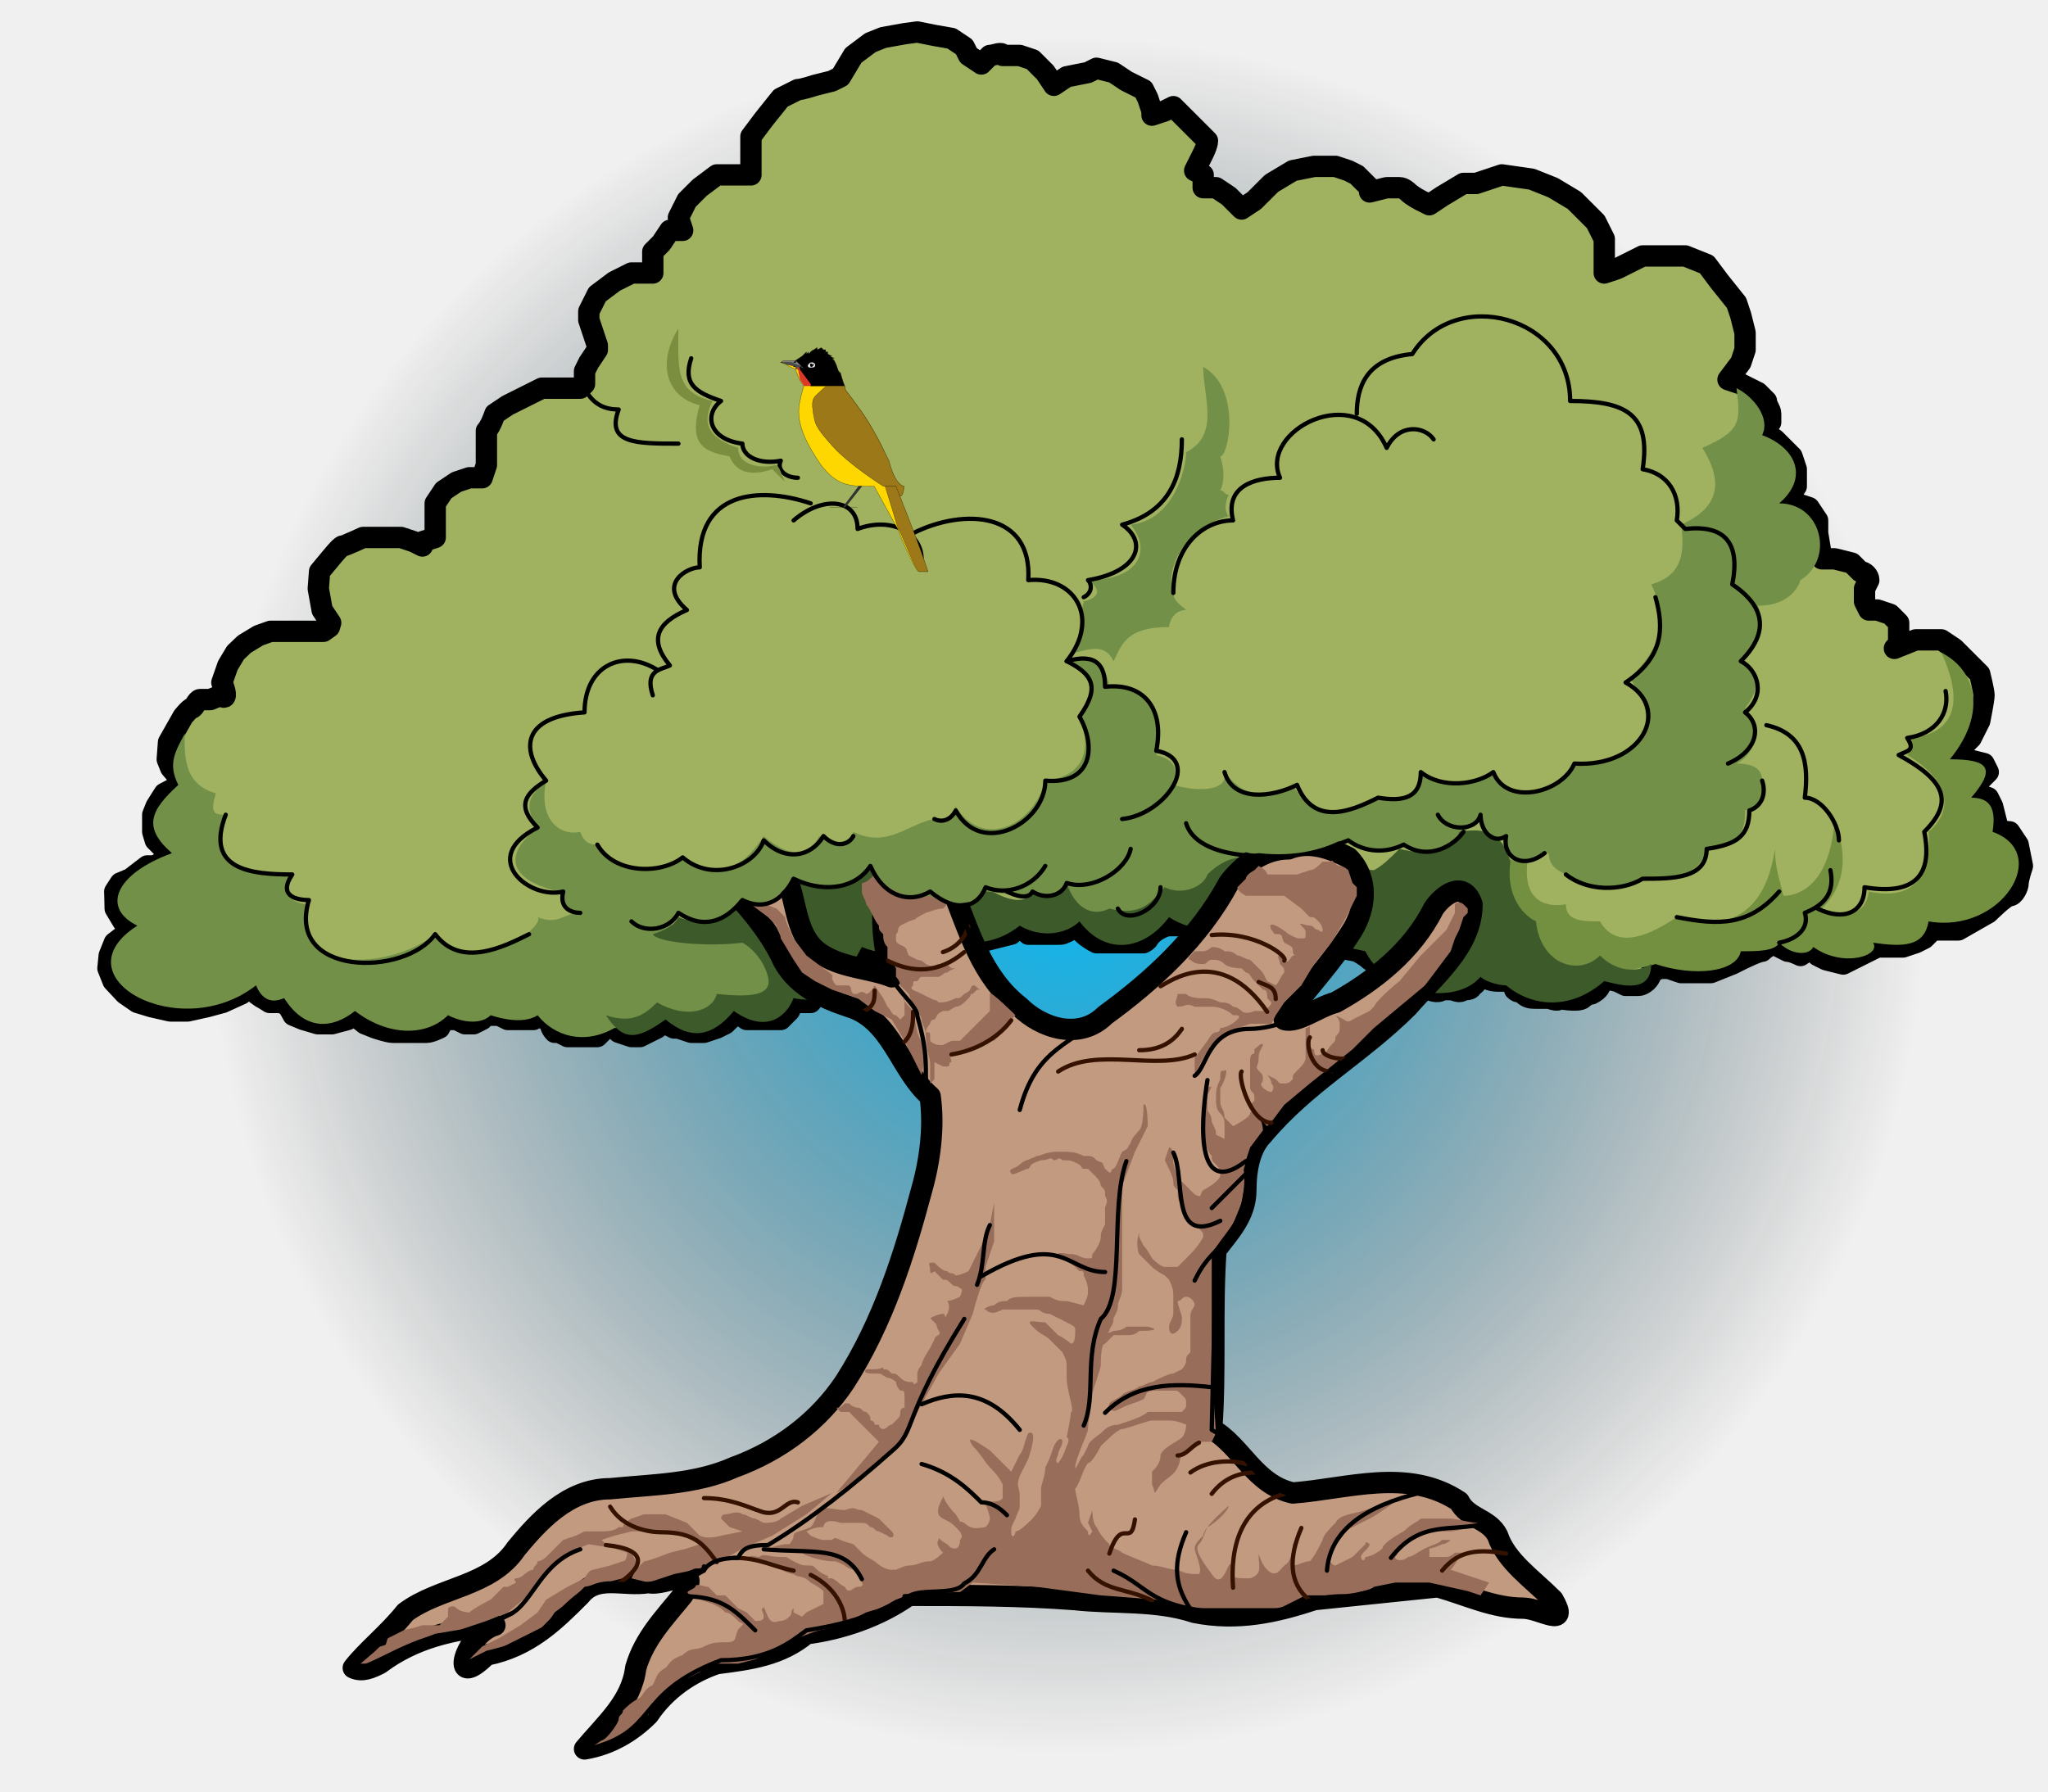
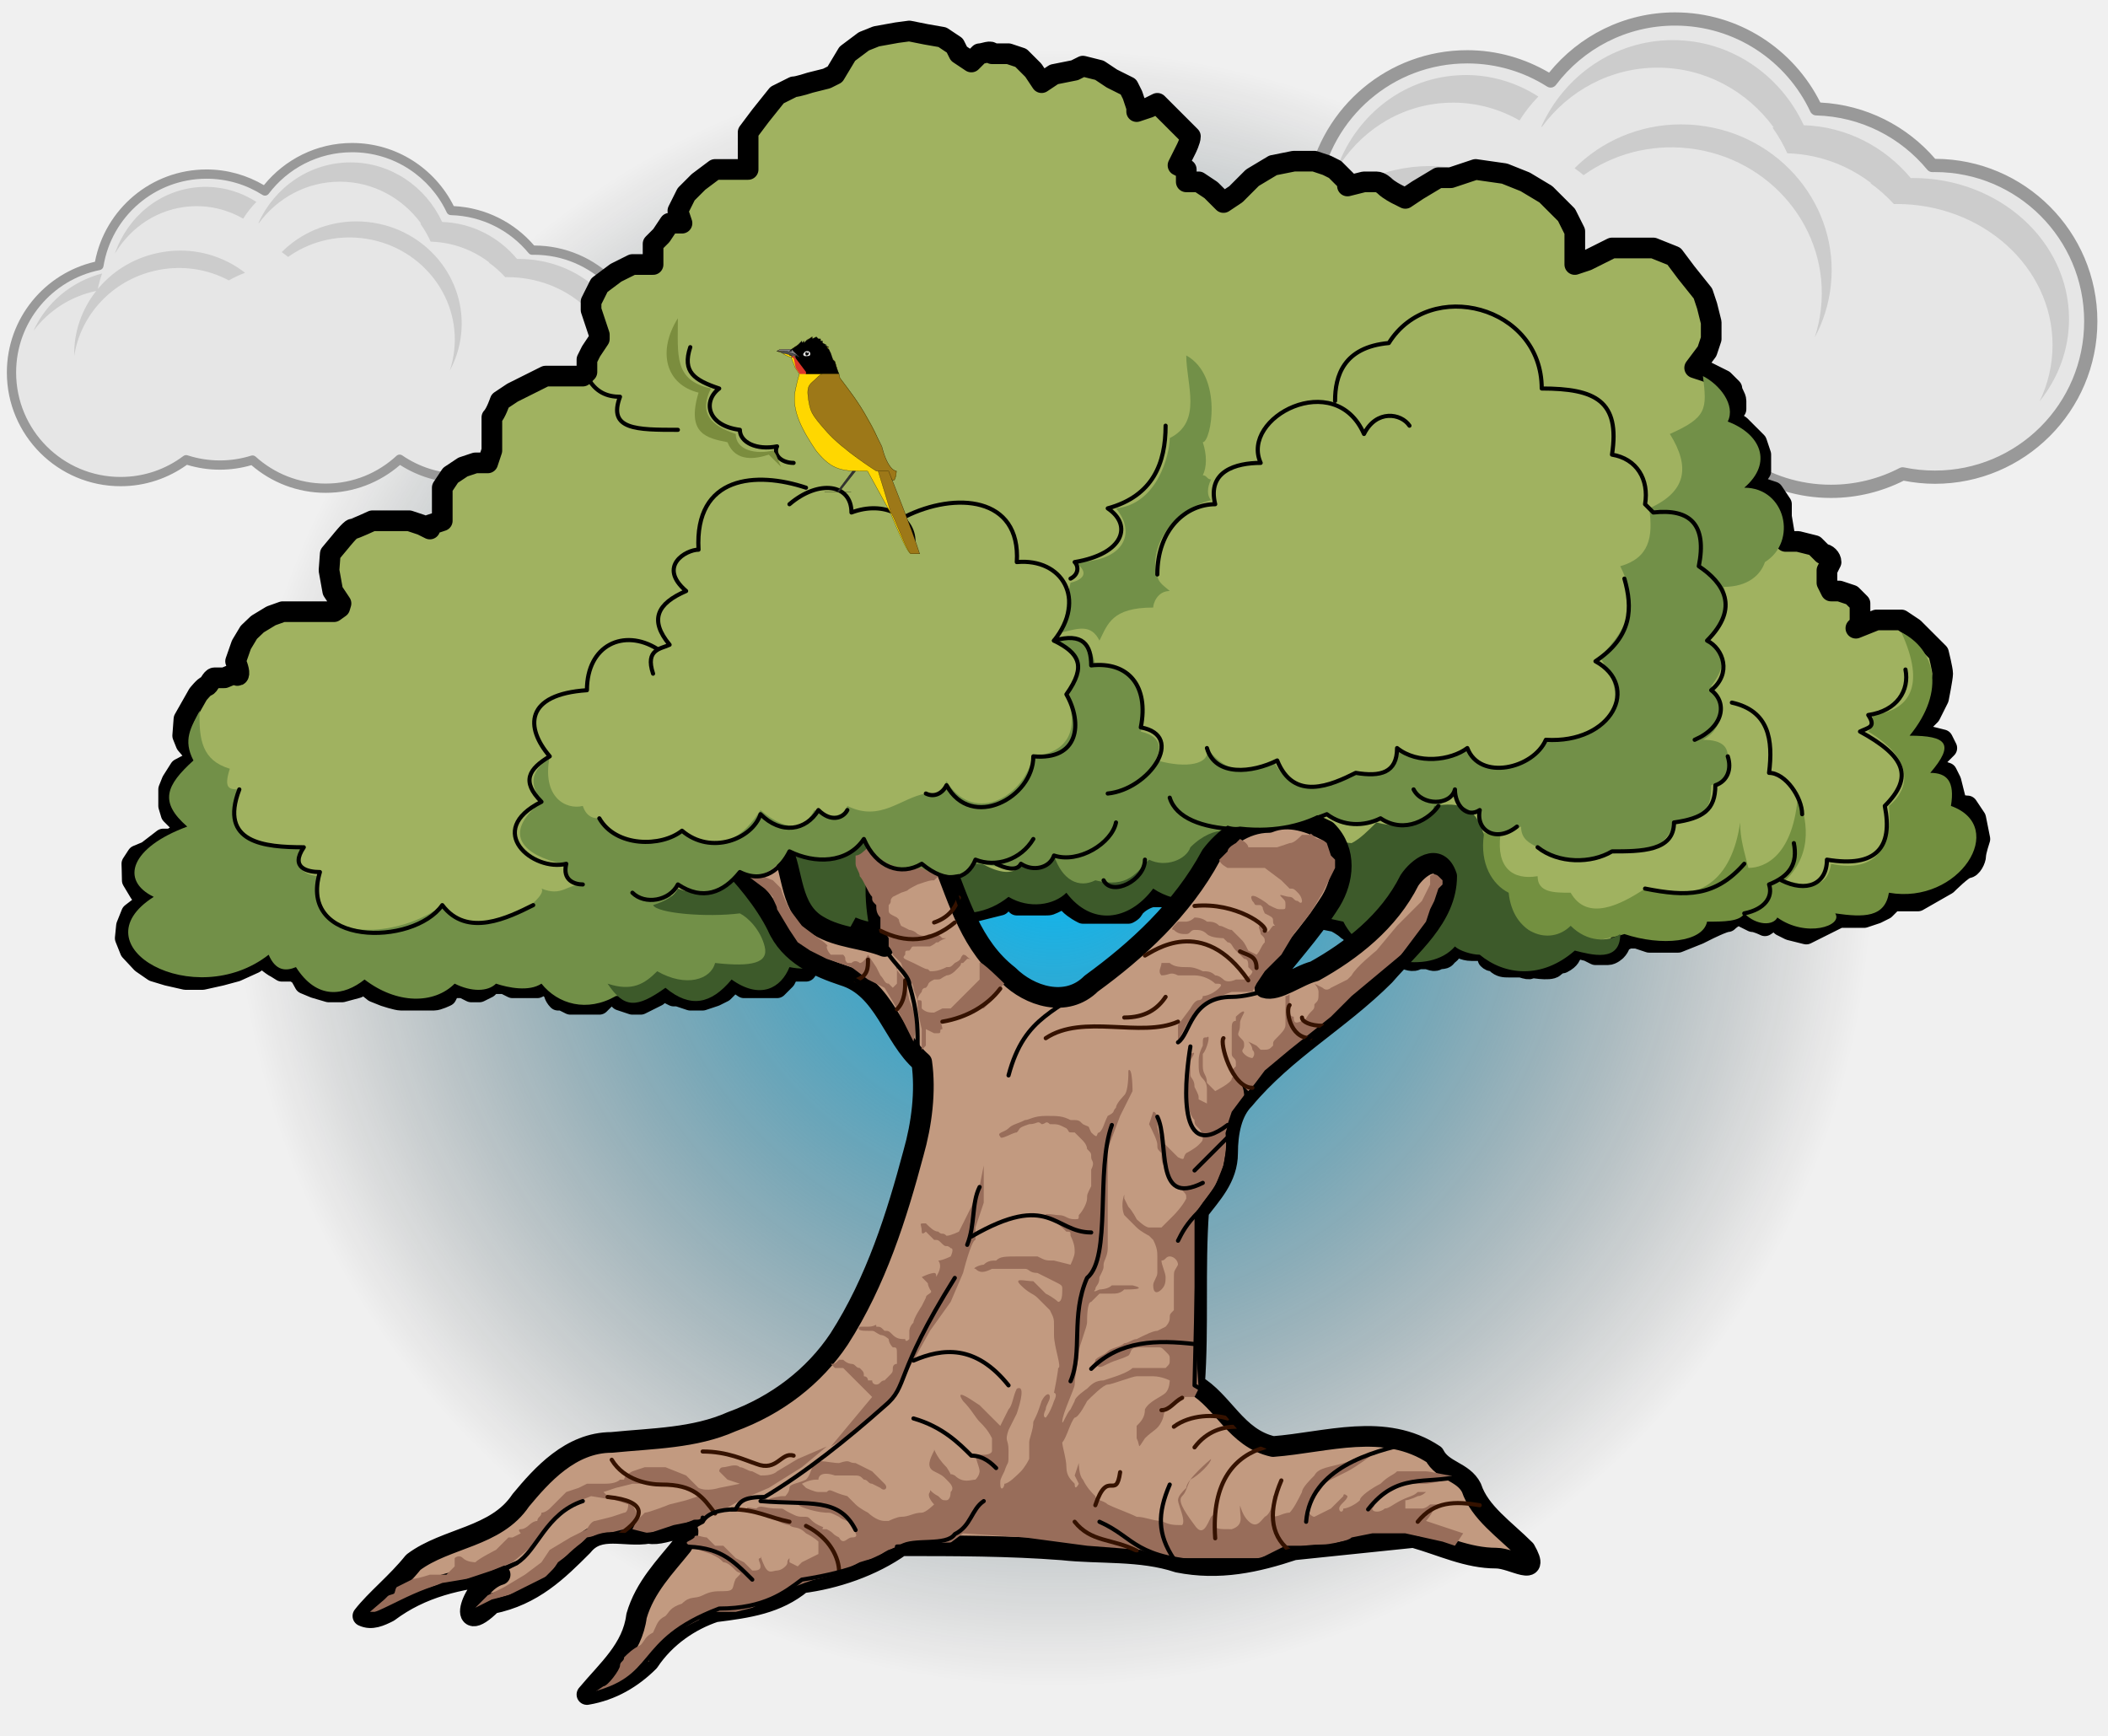
- <svg xmlns="http://www.w3.org/2000/svg" viewBox="0 25 480 420">
+ <svg xmlns="http://www.w3.org/2000/svg" xmlns:xlink="http://www.w3.org/1999/xlink" viewBox="-5 25 510 420">
  <style>
        path {
            stroke-linejoin: round;
            stroke-linecap: round;
            stroke-dasharray: none;
        }

        #treeTop {
             fill: #a0b260;
        }

        #trunk {
            fill: #c29a80;
        }
        @media screen and (max-width: 500px) {
            #sky {
-                 fill: none;
+                 display: none;
            }
        }
        @media screen and (max-width: 400px) {
            #bird {
                display: none;
            }
        }
        @media screen and (max-width: 350px) {
            #barkDetails {
                display: none;
            }
        }
        @media screen and (max-width: 300px) {
            #leaves {
                display: none;
            }
        }
        @media screen and (max-width: 250px) {
            #branchesAndTrunkEffects {
                display: none;
            }
        }
        @media screen and (max-width: 200px) {
            #treeTopShadows {
                display: none;
            }
        }
        @media screen and (max-width: 150px) {
            #trunk {
                fill: #000;
            }
        }
        @media screen and (max-width: 100px) {
            #treeTop {
                fill: #000;
            }
        }
    </style>
  <radialGradient id="skye" cx="0.5" cy="0.5" r="1" fx="0.5" fy="0.45">
    <stop stop-color="deepskyblue" offset="0" />
    <stop stop-color="transparent" offset="0.4" />
    <stop stop-color="transparent" offset="1" />
  </radialGradient>
-   <rect id="sky" width="500" height="500" fill="url(#skye)" />
+   <g id="sky">
+     <rect width="500" height="500" fill="url(#skye)" />
+     <g transform="translate(-150,-220) scale(0.4)" id="cloud">
+       <path d="m 1375.673,624.001 c -30.735,0 -58.037,14.71 -75.25,37.469 -14.594,-9.268 -31.901,-14.625 -50.469,-14.625 -46.876,0 -85.768,34.216 -93.062,79.031 -43.073,8.707 -75.531,46.765 -75.531,92.406 0,52.073 42.24,94.281 94.312,94.281 21.236,0 40.832,-7.028 56.594,-18.875 9.168,2.973 18.936,4.594 29.094,4.594 9.833,0 19.338,-1.52 28.25,-4.312 16.72,15.104 38.881,24.312 63.188,24.312 24.68,0 47.163,-9.479 63.969,-25 15.139,10.36 33.459,16.406 53.188,16.406 15.658,0 30.411,-3.809 43.406,-10.562 6.274,1.315 12.773,2 19.438,2 52.072,0 94.281,-42.209 94.281,-94.281 0,-52.073 -42.209,-94.281 -94.281,-94.281 -0.511,0 -1.022,0.023 -1.531,0.031 -16.788,-20.342 -41.934,-33.528 -70.188,-34.281 -15.041,-32.094 -47.62,-54.312 -85.406,-54.312 z" fill="#e6e6e6" />
+       <path d="m 1375.642,619.985 c -30.771,0 -58.169,14.271 -76.188,36.438 -14.565,-8.532 -31.45,-13.562 -49.531,-13.562 -47.894,0 -87.757,34.34 -96.437,79.75 -43.6,10.064 -76.125,49.079 -76.125,95.688 0,54.234 44.047,98.281 98.281,98.281 21.379,0 41.177,-6.893 57.312,-18.5 9.004,2.718 18.524,4.219 28.406,4.219 9.481,0 18.632,-1.397 27.312,-3.906 17.215,14.849 39.623,23.906 64.125,23.906 24.599,0 47.043,-9.142 64.281,-24.094 15.27,9.771 33.384,15.5 52.844,15.5 15.814,0 30.753,-3.79 44,-10.438 6.124,1.192 12.418,1.875 18.875,1.875 54.234,0 98.281,-44.047 98.281,-98.281 0,-54.171 -43.947,-98.179 -98.094,-98.281 -16.996,-19.749 -41.732,-32.652 -69.469,-34.063 -16.121,-32.276 -49.386,-54.531 -87.875,-54.531 z m 0,8 c 36.216,0 67.413,21.306 81.812,52.031 a 4,4 0 0 0 3.531,2.312 c 27.061,0.73 51.114,13.336 67.187,32.813 a 4,4 0 0 0 3.156,1.469 c 0.588,-0.009 1.078,-0.031 1.469,-0.031 49.911,0 90.281,40.37 90.281,90.281 0,49.911 -40.37,90.281 -90.281,90.281 -6.401,0 -12.648,-0.645 -18.656,-1.906 a 4,4 0 0 0 -2.656,0.344 c -12.438,6.46 -26.563,10.125 -41.563,10.125 -18.918,0 -36.434,-5.82 -50.937,-15.75 a 4,4 0 0 0 -4.969,0.375 c -16.101,14.874 -37.56,23.969 -61.219,23.969 -23.295,0 -44.485,-8.815 -60.5,-23.281 a 4,4 0 0 0 -3.875,-0.844 c -8.54,2.679 -17.63,4.125 -27.062,4.125 -9.739,0 -19.093,-1.557 -27.875,-4.406 a 4,4 0 0 0 -3.656,0.625 c -15.096,11.346 -33.835,18.062 -54.188,18.062 -49.911,0 -90.281,-40.37 -90.281,-90.281 0,-43.755 31.062,-80.174 72.312,-88.5 a 4,4 0 0 0 3.156,-3.25 c 6.985,-42.909 44.165,-75.687 89.094,-75.687 17.796,0 34.339,5.127 48.313,14 a 4,4 0 0 0 5.344,-0.969 c 16.486,-21.809 42.597,-35.906 72.062,-35.906 z" id="path5039" fill="#999" />
+       <path d="m 1374.329,636.766 c -35.258,0 -65.632,21.442 -79.562,52.312 0.107,0.07 0.205,0.149 0.312,0.219 16.009,-21.79 41.405,-35.875 70,-35.875 28.683,0 54.152,14.184 70.156,36.094 -0.219,0.039 -0.438,0.084 -0.656,0.125 3.463,4.859 6.467,10.076 8.969,15.594 5.421,0.151 10.733,0.803 15.875,1.906 0.157,0.032 0.312,0.061 0.469,0.094 12.648,2.788 24.298,8.326 34.344,16 -0.134,0.034 -0.273,0.06 -0.406,0.094 5.196,3.728 9.935,7.974 14.156,12.594 0.51,-0.007 1.019,-0.031 1.531,-0.031 52.164,0 94.438,38.201 94.438,85.312 0,12.126 -2.794,23.649 -7.844,34.094 11.194,-14.02 17.812,-31.208 17.812,-49.812 0,-47.112 -42.273,-85.312 -94.437,-85.312 -0.426,0 -0.857,0.026 -1.281,0.031 -15.792,-18.911 -38.852,-31.105 -64.719,-31.969 -14.102,-30.408 -44.229,-51.469 -79.156,-51.469 z m -123.938,21.125 c -2.21,-0.036 -4.414,0.038 -6.656,0.188 -34.258,2.277 -62.254,25.821 -73.063,57.594 13.681,-23.059 37.392,-39.05 65.313,-40.906 16.436,-1.092 32.103,2.861 45.594,10.594 3.277,-5.24 7.114,-10.086 11.375,-14.469 -12.492,-8.032 -27.094,-12.748 -42.562,-13 z m 128.625,29.844 c -24.869,0.066 -47.757,10.099 -64.156,26.531 1.869,1.342 3.715,2.717 5.469,4.188 17.623,-12.541 39.981,-18.892 63.5,-16.25 49.606,5.573 85.433,49.041 80.031,97.125 -0.672,5.979 -1.932,11.774 -3.75,17.281 5.097,-9.403 8.458,-19.901 9.719,-31.125 5.402,-48.084 -30.425,-91.583 -80.031,-97.156 -3.62,-0.407 -7.229,-0.603 -10.781,-0.594 z m -151.938,25.219 c -6.932,0.005 -13.973,0.799 -21.031,2.438 -20.465,4.75 -37.743,15.896 -50.062,30.719 0.863,-4.601 2.119,-9.052 3.687,-13.375 -26.664,6.956 -48.436,25.436 -59.312,49.594 12.852,-17.277 31.994,-29.865 54.219,-34.5 -12.477,15.784 -19.475,35.483 -19,56 5.42,-34.771 32.129,-64.74 69.469,-73.406 22.698,-5.268 45.308,-1.736 64.094,8.312 4.414,-2.546 9.125,-4.739 14.031,-6.562 -15.57,-12.217 -35.298,-19.233 -56.094,-19.219 z" fill="#ccc" />
+     </g>
+     <use xlink:href="#cloud" transform="translate(-200, 40) scale(0.7)" />
+   </g>
  <path id="treeTop" d="M193,256,190,260,186,260,185,262,183,264,180,264,177,264,175,264,172,262,171,264,170,265,168,266,165,267,162,267,159,266,158,266,156,265,155,265,154,266,152,267,150,268,148,268,145,267,144,266,142,266,140,268,138,268,135,268,133,268,131,267h-1c-1-1-1-2-1-2l-1-1-1-1-2,1h-2-2-2l-2-1h-1-2l-1,1-2,1h-2l-2-1h-1-2l-1,2s-2,1-3,1h-2-3-3c-1,0-4-1-4-1l-2.5-1-2.5-2-1.5,1-3.7,1h-3.3l-3.4-1-2.4-1-1.1-2-1.5-1h-2.9l-1.6-1c-0.2,0-1.5-1-1.5-1l-1-2-2.5,2-4.4,2-3.7,1-4.5,1h-4.1l-4.4-1-3.3-1-2.9-2-2.8-3-1.2-3,0.3-3,1.2-3,2.6-2,2.1-1-2.7-2s-1.8-3-1.8-3c0-1-0.1-4-0.1-4l1.3-2,2.4-1,3.9-3h1.9l3.1-2h0.5l-1.6-2-2-2-0.6-2v-4l0.8-2,1.9-3,1.9-1,2-1-0.7-2-1.7-2-0.8-2,0.3-4,1.7-3,1.7-3s1.6-2,2.1-2,1.2-2,1.9-2h2.4l2.4-1s1,1,1.1,0-0.8-3-0.8-3l1.4-4,1.8-3,2.1-2,3.3-2,2.8-1h2.3,2,1.8,2.5,2.6,1.2l1.4-1,0.3-1-2-3-0.9-5,0.3-4,2.5-3s2.4-3,2.9-3,4.8-2,4.8-2h4.9,4l3,1,2,1v-1l3-1v-4-4l2-3,3-2,3-1h3l1-3v-5-3c1-1,2-4,2-4l3-2,4-2,4-2h3,3,3l1-1v-3l1-2,2-3v-1l-1-3-1-3v-2l2-4,4-3,4-2h3,2v-3-2l2-2,2-3h3l-1-3,2-4,3-3,4-3h6,2v-3-6l3-4,4-5s4-2,4-2c1,0,4-1,4-1l4-1,2-1,3-5,4-3,3-1.2,5-0.9,3-0.4,4,0.8,4,0.7,3,2,1,2,3,2s2-2,2-2c1,0,3-1,3,0h4l3,1,3,3,2,3,3-2,5-1,2-1,4,1,3,2,4,2,1,2,1,3v1l3-1s2-1,2-1l3,3,3,3,2,2c0,1-1,3-1,3l-1,2-1,2,2,1v3h3l3,2,1,1,2,2,3-2,4-4,5-3,5-1h5l3,1,2,1,3,3v1l4-1h3c1,0,2,1,2,1,1,1,3,2,3,2l2,1,3-2,5-3h3l6-2,7,1,5,2,5,3,5,5,2,4v5,3l3-1,2-1,4-2h4,6l5,2,3,4,4,5,1,3,1,4v4l-1,3-3,4,3,1,4,2,2,2c0,1,1,2,1,3v2l-2,2,3,2,2,2,2,2,1,3v4l-2,3-1,1h3l3,1,2,3v3l1,6h3s4,1,4,1l2,2c1,0,2,1,2,2,0,0-1,2-1,2v3l1,2h2l3,1,2,2v3,2l-1,1,5-2h6s3,2,3,2l3,3,3,3s1,4,1,5-1,6-1,6l-2,4-3,3-2,2h4l4,1,1,2-2,2-1,3,3,1,1,2,1,4v1c1,1,3,1,3,1l2,3,1,5s-1,3-1,4-1,3-2,3-5,4-5,4l-7,4h-4-2l-2,2-2,1-3,1h-3-3l-2,1-2,1-4,2-4-1-2-1-1-2-3,2s-2-1-3-1l-2-1-1-1s-2,1-3,2c-1,0-5,2-5,2l-2,1-5,2h-4-3l-3-1h-2l-2,1s0,1-1,2c0,0-1,1-2,1h-3s-2-1-2-1c-1,0-2-1-3,0,0,0-1,1-1,1s0,1-2,2c-1,0-2,1-2,1-1,1-6,0-6,0s1,1-2,0h-3c-1,0-2,0-3-1s-1,0-2-1c0-1,0-2-2-2h-2c-2,0-3-1-4-1-1,1-1,2-2,2,0,1-1,1-2,1-1,1-2,0-3,0h-2c-1,1-3,0-3,0l-3-1h-2l-1-1c-1,0-3-2-3-2l-2-1c-2,0-2-2-3-2-1-1-3-2-3-2l-15-3h-6c-1-1-1-2-5-2-3,1-8,0-8,0h-4c-1,0-2,0-3-1h-3c-1,0-3,1-4,2-1,0,0,1-2,2h-5-3-3c-2-1-3-2-3-2l-2-2s0,1-1,1c-2,1-2,1-3,1h-4-3l-2-2-2,2-4,1-4,1h-4-7c-1,1-5,1-5,1l-4,1h-3-3l-1-1c-1,0-1-1-1,1,0,1,0,0-1,2s-2,2-3,3c-1,2-2,3-2,3z" stroke="#000" stroke-width="5" />
  <g id="treeTopShadows">
    <path fill="#739040" d="M353,226v7c0,1,1,3,2,4,1,2,3,3,4,5s1,4,2,6c3,1,5,3,7,4,3,0,5-1,7-1s3,1,5,2c3-1,5-1,8-2,9,3,19,2,20-3,4,0,8,0,9-2,3,3,7,3,8,1,7,5,16,2,14-1,7,1,12,1,13-5,17,3,29-16,15-21,1-6-1-8-5-8,6-7,4-9-5-9,9-11,6-21-2-25,6,13,2,19-7,20,0,2,0,3-1,4,10,6,11,13,5,18,1,12-5,16-14,14-1,7-7,5-11,4,7-7,5-15,3-21-1,15-8,18-12,18-1-4-2-7-2-11-2,14-10,20-23,16-6,4-14,8-18,1-4,0-8,0-8-4-6,1-10-2-9-10-2,0-3,0-5-1z" />
    <path fill="#729048" d="M43.3,197c-0.2,7,0.6,12,7.3,14-1.6,5,0,5,2.3,5-5.3,13,6.7,14,15.2,14-2.7,5,0.9,7,4.5,7-3.7,17,19.4,15,29.4,7,10,11,26-2,24-4,5,2,6-1,10-1s8,1,12,1c9,2,18,3,27,4,3,5,6,9,8,13-3,1-6,2-9,3-3,2-6,3-8,4-4,0-8-1-11-1-1,1-3,1-4,2-2,0-5,1-7,1-7,4-14,2-18-3-3,2-8,1-11,0-2,2-6,2-10,0-5,5-14,5-21.8-1-5,4-11.5,5-16.6-3-2.4,1-4.9,1-6.6-3-17.9,14-46.7-2-27.8-14-8.3-4-5.5-12,8.1-17-6.9-6-5.1-10,1.5-16-2.6-5-0.6-8,1.5-12z" />
    <path fill="#729048" d="M249,233,252,238,258,240,263,240l6-1s6-3,6-3c3-2,6-3,9-5,2-1,3-2,5-4,9-2,18-3,27-5,4,3,8,3,13,1,5,3,13,1,15-4,0,0,3-2,3-2,0,3,3,5,6,4,0,6,4,7,10,4,0,3,2,4,4,5,6,4,12,4,18,1,6,1,13,0,15-7,8-1,9-4,9-9,3-1,5-3,4-7,0-2-1-4-6-4,4-2,6-7,2-13,3-4,4-7-1-11,4-3,6-8,4-13,6,0,9-3,10-6,8-5,5-18-5-18,7-6,4-13-4-16,2-4-2-9-6-11,1,8,1,10-8,14,5,8,4,14-5,18,1,7,0,12-7,14,4,8,3,14-5,22,8,11,3,20-13,20-4,7-14,10-19,2-6,4-10,4-17,0,0,6-4,7-10,6-9,4-15,6-20-3-8,4-12,2-16-3,1,4-5,5-12,3l-11,3-8,10z" />
    <path fill="#3d5a2a" d="M142,263c6,2,9,0,12-3,7,4,13,2,14-2,9,1,13,0,12-4s-4-7-6-8c-8,1-20,0-21-2,3-1,5-2,6-4,8,3,13,0,15-4,7,3,10-2,12-5,7,3,15,3,18-3,4,7,9,8,14,6,6,4,11,4,13-1,3,2,9,5,11,1,5,3,7,0,8-2,2,6,6,8,10,6,8,2,10-2,13-5,4,2,9,0,10-3,3-3,6-4,8-4,11,1,21,2,31,3,2-1,4-3,6-5,8,2,13,0,14-4,6-1,10,0,12,7-1,7,2,12,6,14,1,10,10,13,15,8,4,4,9,4,12,2,0,7-7,5-11,4-8,7-17,6-23,1-2,0-5-1-6-2-6,7-22,4-27-6-9-2-19-4-28-6-5,1-12,2-18-2-6,8-15,9-21,1-3,3-9,4-14,1-5,4-11,5-19,3-6,2-11,5-18,2-4,7-6,14-16,12-2,5-7,8-14,3-5,6-10,7-16,2-7,5-10,5-14-1z" />
  </g>
  <path id="trunk" d="M82.8,416c3.1-4,8.2-8,12.2-13,8-6,20-6,26-15,5-6,12-14,22-14,10-1,20-1,29-5,11-4,20-11,26-20,9-14,14-30,18-45,2-7,3-15,2-22-7-6-9-18-19-21-6-2-13-5-16-12-3-6-8-12-13-17-2-1,5-1,7-4,4-1,6-3,7,2,3,6,2,15,9,19,5,3,11,3,16,5-2-7-3-15-1-22,5-4,12-6,15,1,4,10,7,21,16,28,5,5,14,8,20,2,11-8,22-18,29-31,3-4,8-8,14-8,5-2,10,0,14,2,5,5,4,12,1,17-5,8-11,14-16,21,3,1,8-3,12-4,9-5,18-12,23-22,2-3,7-7,9-1,0,10-9,17-15,24-11,11-24,18-34,30-3,3-4,8-4,13,0,6-4,10-7,14-1,14,0,28-1,42,7,4,10,13,19,15,13-1,27-6,39,2,2,4,7,4,9,8,2,6,8,10,13,15,4,7-3,2-7,2-7,0-13-3-20-5-10,1-19,2-29,3-9,3-18,5-28,3-9-3-19-2-28-3-13-1-26-1-39-1-7,5-16,8-24,9-6,5-13,6-21,7-6,2-12,6-16,12-4,4-9,7-15,8,5-6,11-11,12-19,2-7,7-12,11-17,5-8-4-2-8-3-6,1-12-2-16,3-6,6-12,12-22,14-9,9-5-5,2-7-10,1-19,3-27,9-2,1-4.1,2-6.2,1z" stroke="#000" stroke-width="5" />
  <g id="branchesAndTrunkEffects" fill="#986d5a">
    <path fill="#986d5a" d="M196,375,206,363,205,362,202,359,200,357,199,356,197,356l-1-1c1,0,1,0,2-1h1c1,1,2,1,2,1,1,0,1,1,2,1,1,1,1,1,1,2,1,0,1,1,1,1h1c0,1,1,1,1,1,1,0,1-1,2-1,0,0,1-1,1-1,1-1,1-1,1-2,0,0,0-1,1-1v-2c0-2,0-2-1-2-1-1-1-2-1-2s-1-1-2-1c-2-1-1-1-3-1-1,0-3,0-2-1h2c2,0,2-1,2,0,1,0,1,0,2,1,1,0,1,0,2,1s2,1,3,1c0,0,0,1,1,0v-2s0-1,1-2c0-1,2-4,2-4s1-2,1-2c0-1,2-1,1-2-1-2,0-1-1-2l-1-1c2-1,3-1,3-1,1,0,0,2,1,0s0-3,0-3c1,0,3-1,3-1s1-2,0-2c-1-1-1,0-2-1s-1-1-2-1l-2-2s-1,1-1,0c0-2-1-2,1-2,1,1,2,2,3,2,1,1,1,0,2,1,1,0,3-1,3-1l2-4,1-2,2-5,1-5v3,6l-2,6v3c-1,0-3,8-3,8l-3,7-5,7-5,9-5,9-9,7z" />
    <path d="M218,279,219,278,219,274,221,275h1c1,0,0-1,1-1,0-1-1-2,1-2s2-1,3-1c2,0,2,0,3-1,2-1,1-1,3-1,1-1,1-1,2-2s1-1,2-3c1-1,1-1,1-1s-6-6-6-5v1,3c-1,1-1,1-2,2s-1,1-2,2-3,3-3,3h-2c-2,1-2,1-2,1-1,0-2,0-3-1v-1c0-1,0-1-1-1,0-1,1-2,1-2s0-1,1-1c1-1,0-1,2-2,2,0,1,0,3-1,1,0,2-1,2-1l1-1c1-1,0-1,1-1l1-1h1c-1,0-1-1-2-1-1,1,0,1-2,2-1,1-1,1-2,1-2,1-3,1-4,1-1-1,0,0-2-1l-2-1c-2-1-3-1-2-2,0-1,0-1,1-1,1-1,0-1,2-1h3c2-1,1-1,2-1,1-1,3-1,1-1-1-1-1-1-3-1-1,0-1,1-3,0-1-1-2-1-2-1l-2-1c-1-2,0-1-1-2-2-1-2-1-2-2v-1c1-1,0-1,1-2l2-1c3-1,0,0,4-2,3-1,3-1,4-1l1-1c1-1,1-2,1-2l-1-2s-2-1-4-2c-2,0-2,2-4,1h-4s-2-1-3-1c-1-1-1-1-2-1-1,1-2,2-3,2v2c0,1,1,2,1,3,1,1,2,4,3,5,0,1,0,1,1,2,0,1,0,2,1,3v3c1,0,2,2,2,2v2c1,1,1,2,1,2l2,2,1,3s2,2,2,3,1,2,1,4,1,6,1,6v5z" />
    <path d="M216,277,217,272,215,267,214,262s-3-3-2-3v4l-1,1-1-1c-1,0-1-1-2-2,0,0-1-2-1-2l-2-3s-1,2-2,2c0,0-1-1-2,0h-1c-1-1,0-1-1-2h-3s-1-1-1-2c1,0-2-2-2-2l-4-3-3-4s-2-4-2-5l-2-2-5-2-1,1,4,3,2,2c0,1,1,2,1,3,0,0,3,5,3,5l2,3,3,2,4,2,6,2,4,3,4,2,3,5,2,4z" />
    <path d="M138,435,142,434,147,431s4-4,5-4c0-1,3-4,3-4l3-3,6-3s2-2,2-2h3,4l4-1,4-2,6-3s5-2,6-2c0,0,4-1,4-1l6-3s3-1,4-1c1-1,3-2,3-2l3-1h11l4-3,15,1,15,2,13,1,6,2h7,9,7l6-3h6,5c1-1,4-1,5-2,0,0,5-1,5-1h8l9,2,3,1,2-3-6-2s-3-1-3-1c1-1,2-3,2-3l3-1h-4s-1,1-2,1h-4v-2c1,0,3-1,3-1,1,0,2-1,2-1h-2c-1,1-2,1-4,2s-3,2-4,2c-1,1-3,1-3,0,1-1,0-1,1-2s2-1,3-2c1,0,3-2,4-2h5c1,0,5-1,5-1s2-1,1-1-5-1-6-1h-7c-1,1-2,1-4,3-2,1-5,3-5,4-1,1-3,2-4,2,0,1-1,1-1,0s2-2,2-3c0,0-1-1-1,0-1,1-2,2-3,3-2,1-4,2-4,2-1,0-2-2-2-2,1-1,2-3,3-4s1-2,3-3,2-1,4-2,6-4,6-4l-7,2c-3,1-6,1-7,3-1,1-3,3-3,4-1,2-2,4-3,5-2,0-4,2-4,0,0-1,1-5,0-4,0,0,0,4-2,5-1,1-2,3-4,1s-2-5-2-3,1,4-2,5c-3,0-4,0-4-1-1-1,1-4-1-2-1,2-2,5-4,2-3-4-4-6-3-7s1-2,2-4c2-1,5-4,5-5,0,0-6,5-6,7-1,1-2,2-2,3s2,5,1,6c-2,0-3,0-5-1-2,0-4-1-6-1-2-1-5-2-7-3-1-1-3-1-3-2-1-1-2-2-3-4-1-1-1-4-1-4l-1,3,1,2s-1,2-1,0c-1-1-2-2-2-4s-1-5-1-6c1-1,2-5,3-6,1,0,3-4,3-4,1-1,4-4,5-4s6-2,7-2h4c2,0,4,1,4,1s0,2-1,3-4,2-5,4c0,2-1,3-2,4v3c1,2,0,3,2,0,2-2,3-2,4-4s0-2,2-4c2-1,3-2,4-2h2l1-2-1-15v-14-13l2-3,3-4,2-5,1-6v-4s1-3,1-3l3-4s0-2-1-3c0-1-2-2-2-1s-4,3-4,3l-2-2c0-2-1-2-1-4v-3c1-1,2-5,1-4-1,0-1,0-1,2-1,2-1,3-1,4,0,2,0,3,1,4s1,2,1,3v3l-2-1c0-1,0-1-1-3,0-2-1-2-1-3v-3c0-1,2-3,0-2-1,1-1,4-1,5v3,4c1,2,1,3,2,4,0,1,0,1,1,2s1,2,1,2c0,1,0,1-1,2s-3,2-3,2c-1,1,0,2-2,1l-3-3-1-1c-1-3-1-3-1-4s0-3-1-3l-1,3c1,2,2,4,2,5s0,1,1,2c0,2,0,2,1,4,1,1,1,2,1,3,1,0,1,0,2,1,1,0,1,0,1,1,1,1,1,1,1,2-1,2-3,4-3,4l-2,2s-1,1-1,1h-3c-1,0-3-2-3-2s-1-2-2-3c0,0-1-2-1-2v-1c-1,3,0,5,0,5l1,1,2,2c1,1,3,2,3,2l1,1c1,2,1,3,1,4v4c0,1-1,2-1,3,0,2,1,2,2,1s1-2,1-3-1-3-1-4c1,0,1-1,2-1s2,1,2,2c-1,2-1,1-1,4v7c-1,1-1,1-1,2s-1,2-1,2l-2,1c-1,0-3,1-5,2-1,0-2,1-3,1-1,1-3,1-4,2s-2,1-3,2c0,1-1,1,0,1,1,1,1,1,3,0s3-1,5-2c1-1,0-2,3-2h4c1,0,1,0,2,1s1,1,1,2,0,1-1,2h-4-4c-1,1-4,2-4,2l-3,1c-2,0-3,1-4,2,0,0-3,2-3,3l-1,2c-1,1-2,4-2,3,0-2,3-8,3-9,0-2,1-6,1-8,0-1,2-6,2-7s0-5,1-5c1-1,1-1,2-2h3c1,0,2,0,3-1,1,0,6,0,2-1h-5c-1,1-3,1-3,1s-2,1-1,0c0-1,1-1,1-3,1-2,1-2,1-3s1-2,1-4v-3-4-12-5l3-8,3-6s0-6-1-5c0,1,0,5-1,6,0,0-2,2-2,3-1,1,0,1-2,2-1,2-1,3-2,4-1,0,0,2-2,0-1-2,0-1-2-2-1-1-1-1-3-1-2-1-3-1-6-1s-4,1-5,1c-2,1-3,1-4,2s-3,1-2,2c0,1,3-1,4-1,1-1,0-1,3-2,2,0,2-1,3,0,1,0,1-1,2,0,2,0,2,0,4,1,1,1,0,1,2,1l2,2s1,1,1,2c1,1,1,1,1,2s1,1,0,3v4c-1,2-1,2-1,3s-1,3-2,4c0,1,0,1-1,1-2,0-2-1-4-1-1,0-5-1-2,1,2,1,3,2,4,3,1,0,1,0,1,1,1,2,1,3,1,4s-1,3-1,3l-4-1c-2,0-2,0-4-1h-4c-4,0-5,0-6,1-1,0-2,0-3,1-1,0-3,1-2,1,1,1,2,1,4,0h5,3c1,0,1,1,3,1,2,1,2,1,4,2s2,1,2,2,0,3-1,3c0,0-1-1-3-2l-3-3c-2,0-5-1-3,1s3,2,4,3l3,3c1,2,1,2,1,4v2c0,3,2,8,1,8,0,1-1,6-1,6s1,0,0,2c-1,3-2,4-2,4s-1,0,0-2c0-1,1-2,1-3s-1-1-2,1c-1,3-1,3-2,5,0,2-1,4-1,5v4c-1,2-2,3-2,3-1,1-3,3-4,3,0,1-1,2-1,0,0-1,0-1,1-3,1-3,1-1,1-5,0-3-1-2,0-5,1-2,1-2,2-4,1-3,2-7,0-6-1,2-1,4-2,5-1,2-2,4-2,4l-2-2-3-3c-3-2-6-4-4-1,2,2,3,4,4,5s2,2,3,4v3c0,1-2,1-2,1h-2c0,1,1,3,1,4,0,0,0,1-1,2-1,0-3,1-5-1-2-1,0,1-2-2-3-3-3-5-3-4-1,2-2,4,0,5s2,1,3,2,2,2,1,3c0,2-1,2-1,2-1,0-1,0-2-1-2-1-2-2-2-1-1,1,1,3,1,3s-2,2-3,2c-2,0-3,1-5,1-1,0-3,1-3,1h-1c-2,0-4-2-4-2s-2-1-3-2l-2-2c-4-1-4-2-5-1h-2c-1,0-3-1-3-1l-1-1c2-1,3-1,4-1,0-1,1-2,4-1h4c2,0,2,0,3,1,1,0,1,1,2,1,2,1,2,1,2,1,1,1,2,0,1-1l-3-3c-2-1-2-1-4-2-2,0-1-1-4,0-2,0-5-1-6,0-1,2-1,3-2,4-2,1-4,1-4,2s-1,2-1,2h-1s-6,1-1,1l5,1c1,0-1,0,2,1s5,1,5,1c1,0,1,0,3,1,1,1,3,1,3,2,1,2,2,3,0,3-1,0-2,2-3,0-2-1-1-1-3-2h-1c0-1,1,0-1-1s-2-2-3-2c-2,0-2,0-4-1s-1-1-3-1c-3,0-4-1-5,0-1,0-4-1-1,1,3,1,3,0,4,1,2,1,4,2,5,2,1,1,2,0,4,2,2,1,3,2,3,2v3l-4,2-1,1-2-1v-1c-1,1,0,1-1,2s-2,1-2,1c-1,0-2,1-3-1s-1-3-1-2c-1,0,0,1,0,2s-1,1-2,1l-2-2-2-1-3-3h-2l-2-2c-1,0-3-1-3,0-1,1-3,1-1,2s2,1,5,2c2,1,2,1,3,2,1,0,2,1,3,2s2,0,0,2c-1,2,0,3-3,3-2,0-3,0-5,1s-3,0-5,2c-3,1-3,2-4,3-2,1-2,2-3,4-2,1-2,2-3,3-2,1-3,2-4,3,0,1-1,1-1,2s-3,5-4,5c0,0-3,2-3,2z" />
    <path d="M84.5,415,88,412,91,409s4-2,4-2c1,0,4-1,4-1h4s2-2,2-2v-2s1-1,2,0,3,1,3,1c1-1,5-3,5-3l3-3h1l2-1s-1-1,0-1,2-1,2-1,1-1,2-1c0-1,1-1,1-2,1,0,2-1,2-1,1-1,2-2,2-2l1-1,1-1,3-1,2-1h2,2c1,0,3,0,4-1h1c0-1,2-2,2-2l3-1h5l5,2,3,3c2,1,5,0,5,0l5-1-3-1-2-2s0-1,1-1,3-1,4,0c1,0,2,1,3,1l2,1c1,0,3,0,4-1,0,0,5-3,5-3l7-3-6,5-8,5-7,3-5,3-6,2-5,1-6,2-4-1,1-2s2-2,2-2c1,0,6-2,6-2l4-1,3-1-2-1-4-2h-5-5l-4,1-3,1,1,1h2l4,2,1,2v2l-3,2-4,1-5,1-3,3-4,3-2,3-4,2-6,3-4,1-4,2,3-3,4-2,5-3,4-3,2-3,5-3,4-2s1-2,2-2c0,0,4-1,4-1l3-1c1,0,1-2,1-2l-3-1-6-1-5,2-4,4-4,5-6,5-5,2-6,2-6,1-5,2-4,2-6,3z" />
    <path d="M297,289,295,287,294,286,293,284l1-1v-1c0-1-1-1-1-2v-2-2-2c0-1,0-2,1-2v-1s2-2,2-1c-1,2-1,2-1,3,0,2-1,2,0,3s1,1,1,2-1,1,0,2,2,1,2,1,1-1,0-2c0-1-1-2-1-2l2,1,1,1c2,0,2,0,3-1,0-1,0-1,1-2s2-2,2-3v-2-3-2c1,0,1-1,1,0v3c0,1,0,2,1,2,0,1,0,2,2,1,1,0,1-1,2-2s1-1,1-2c1-1,1-1,1-3,0-1-1-2-1-2l2,1c1,1,2,0,2,0l4-2,1-1c1-2,6-6,6-6l5-6,6-6,2-4v-2c1-1,2,0,2,0l1,1v1l-1,1-1,3-1,2-1,3-3,4-3,4-6,5-6,5-5,5-5,4-5,4-6,5-3,4z" />
    <path d="M280,277,282,273s2-3,2-3c1,0,3-2,3-2,0-1,6-3,6-3h5l1-2,2-3,4-4,3-5,4-5,3-5,2-4,1-2v-2l-1-1-1-3s-1-1-2-1-2-2-2-1h-2c-1,1-2,2-3,2,0,0-3,1-3,1h-3-4c0-1-2-2-2-2l-1,1s-2,1-2,2l-1,1-1,1c0,1,2,2,2,2h4,5s4,3,4,3l2,2c1,0,1,0,2,1s1,2,1,2,0,1-1,0c-1,0-1-1-2-1s-3-1-2,0,1,1,1,2,0,1-1,1-1,0-3-1c-1-1-3-2-3-2s-2-1-1,1c1,1,0,1,2,1,1,1,0,0,1,2,2,1,2,1,2,2s1,1,0,1c-1,1-1,2-2,1l-1-1c-1,0,0,1,0,2,1,1,1,1,1,2-1,1-1,2-2,3l-2-1c-1-2-1-2-2-3l-2-2c-1,0-2-1-3-1-1-1-2-1-3-1,0,0-1-1-3-1-1,1-2,1-2,1h-2c-1,1-2,2-1,2,1,1,2,1,3,1s1-1,2-1,2,0,3,1,4,1,4,1l1,1c1,0,1,1,2,2l2,2c1,0,1,1,1,2l1,1c0,1-2,2-2,2h-2s-2,1-3,0c0,0-1-1-2-1-1-1-2-1-3-1-2-1-3-1-4-1s-3,0-4-1h-2c0,1-1,2,0,3,2,0,2-1,4,0h4c2,0,4,1,5,2,1,0,2,0,1,1-2,2-4,2-4,2,0,1-1,1-1,1-1,0-2,2-2,2l-3,4v2z" />
  </g>
  <g id="barkDetails" fill="none" transform="translate(-13,-42.8)" stroke="#351200">
    <path d="M221,293c6,3,12,3,18-2" stroke-width="1" />
    <path d="M314,293c1-1-7-7-17-6" stroke-width="1" />
    <path d="M198,281c8,17,16,11,24,17" stroke="#000" />
    <path d="M215,305c3-1,3-3,3-5" stroke-width="1" />
    <path d="M186,278c7,7,11,17,14,20,4,4,12,4,18,9s8,14,12,17" stroke="#000" />
    <path d="M225,312c2-2,2-5,2-7" stroke-width="1" />
    <path d="M220,292c1,7,8,11,8,14,2,7,2,10,2,14,0,5,2,10,1,12-1,16-2,17-5,25-2,7-5,15-8,22-3,9-9,16-15,23-6,5-13,8-21,10-6,3-12,4-18,4-5,0-12,2-15,2-10,4-14,14-20,17-9,8-23,6-26,18-6.7,2-7.5,4-7,6,4,0,13-7,22-8,6-1,10-3,15-5" stroke="#000" />
    <path d="M155,430c10,1,9,5,3,9" stroke-width="1" />
    <path d="M149,431c-9,3-11,12-16,15-4,2-8,4-9,6-2,2-3,5-2,7,4-5,12-4,18-9,6-6,10-11,16-11,11,1,15-1,20-3,1,0,2,0,2-1" stroke="#000" />
    <path d="M156,421c3,5,9,6,12,6,8,0,10,3,13,7" stroke-width="1" />
    <path d="M185,433c6,0,9,2,14,3" stroke-width="1" />
    <path d="M203,437c6,3,8,8,8,11" stroke-width="1" />
    <path d="M239,377c-15,24-11,26-17,31-9,8-19,16-29,22-5,0-6,1-7,3-4,0-7,1-8,3-4,2-5,4-5,6-20,21-4,18-23,36,18-4,11-13,32-21,11,0,16-4,20-7,13-2,18-5,24-8,3-2,11,0,13-3,4-2,4-6,7-8" stroke="#000" />
    <path d="M234,291c3-1,5-3,6-6" stroke-width="1" />
    <path d="M239,283c3,11,9,18,15,23,5,3,9,4,13,3" stroke="#000" />
    <path d="M252,328c4-15,12-15,22-24,8-6,16-13,22-20" stroke="#000" />
    <path d="M293,320c3-2,3-11,13-11,11,0,34-13,40-23" stroke="#000" />
    <path d="M323,314c0,1,2,2,5,2" stroke-width="1" />
    <path d="M320,311c-1,1,0,8,5,8" stroke-width="1" />
    <path d="M358,286c-21,28-29,28-43,41-6,7-8,8-10,15,1,10-4,15-7,19-3,3-4,5-5,7" stroke="#000" />
    <path d="M302,440c-1-14,5-20,12-22" stroke-width="1" />
    <path d="M292,413c4-3,10-3,13-2" stroke-width="1" />
    <path d="M320,443c-5-4-5-10-2-17" stroke-width="1" />
    <path d="M297,418c3-4,7-5,10-5" stroke-width="1" />
    <path d="M283,443c-6-3-11-2-15-7" stroke-width="1" />
    <path d="M298,361,297,403c9,5,9,12,18,15,9-1,17-3,25-3,8,1,14,4,17,8,2,2,5,1,6,3,8,17,15,13,15,21-5-4-10,1-27-7-13-1-19,2-23,2-11,0-13,5-26,4-20-1-19-6-28-10" stroke="#000" />
    <path d="M225,442c39-2,44,2,62,2" stroke="#000" />
    <path d="M312,308c8-8,15-17,19-25" stroke="#000" />
    <path d="M267,402c3-7,0-16,4-25,6-5,2-26,6-37" stroke="#000" />
    <path d="M324,436c1-13,16-17,25-19" stroke="#000" />
    <path d="M339,433c7-9,14-6,22-8" stroke="#000" />
    <path d="M272,399c7-7,16-7,25-6" stroke="#000" />
    <path d="M192,431c12,1,19-1,23,7" stroke="#000" />
    <path d="M173,442c9,0,12,3,17,8" stroke="#000" />
    <path d="M229,397c7-3,15-4,23,6" stroke="#000" />
    <path d="M292,445c-4-6-4-11-1-18" stroke="#000" />
    <path d="M229,411c7,2,11,6,14,9,3,0,5,2,6,3" stroke="#000" />
    <path d="M245,355c-2,4-1,9-3,14" stroke="#000" />
    <path d="M243,367c19-11,20-1,29-1" stroke="#000" />
    <path d="M288,338c3,6-1,22,11,16" stroke="#000" />
    <path d="M297,351,305,343" stroke="#000" />
    <path d="M296,321c-1,6-4,29,9,19" stroke="#000" />
    <path d="M178,419c6,0,10,2,13,3,5,2,6-3,9-2" stroke-width="1" />
    <path d="M273,432c3-9,5-1,6-8" stroke-width="1" />
    <path d="M351,436c4-5,9-5,15-4" stroke-width="1" />
    <path d="M236,315c6-1,11-4,14-8" stroke-width="1" />
    <path d="M261,319c9-6,23,0,32-4" stroke-width="1" />
    <path d="M280,314c5,0,8-2,10-5" stroke-width="1" />
    <path d="M308,298c2,1,4,1,4,4" stroke-width="1" />
    <path d="M285,299c2-1,14-10,25,6" stroke-width="1" />
    <path d="M304,319c-1,1,2,12,7,12" stroke-width="1" />
    <path d="M289,409c2,0,3-2,5-3" stroke-width="1" />
  </g>
  <g id="leaves">
    <path fill="#729048" d="M128,208c-3,3-6,5-2,11-10,8-4,13,5,15,1,3,3,5,6,6,2,3,7,5,11,1,4,3,8,2,11-2,6,3,11,2,15-3,5,2,8,0,12-5,9,3,13,2,18-3,3,6,9,8,14,7,3,2,10,3,13-1,3,0,9,2,11,0,2,2,6,1,8-2,7,1,12-2,15-8,2-8,18-19,6-22,2-7,1-15-11-16-1-6-4-8-10-6,5,3,8,7,3,13,3,8,1,14-8,15-3,11-15,16-21,6-1,2-2,4-5,3-6,1-11,7-19,3-1,3-5,3-8,1-2,4-6,6-13,0-4,6-9,11-19,5-3,3-15,6-20-3-1,0-3,0-4-3-4,1-10-2-8-12z" />
    <path d="M52.9,216c-5,13,6.1,14,15.6,14-3.4,5,0.9,6,3.9,6-5.5,18,22.6,18,29.6,8,6,8,16,3,22,0" stroke="#000" fill="none" />
    <path d="M136,239c-2,0-5-1-4-5-8,2-20-8-6-15-5-5-3-8,2-11-6-7-6-15,9-16,0-11,9-15,17-10" stroke="#000" fill="none" />
    <path d="M153,188c-2-6,2-6,4-7-5-6-3-10,4-13-7-6,0-10,3-10-1-18,14-19,26-15" stroke="#000" fill="none" />
    <path d="M186,147c7-6,15-5,15,2,8-3,15,1,15,7" stroke="#000" fill="none" />
    <path fill="#729048" d="M252,178c1-4,1-8,2-12,4-1,4-3,1-5,12,0,15-7,10-13,10-1,13-13,13-17,8-4,4-13,4-20,9,5,6,21,4,21,1,3,1,6,0,8,1,0,1,1,2,1-1,2-1,4,0,5-11,3-15,13-13,18,0,2,2,3,3,4-3,0-4,3-4,4-10,0-11,4-13,8-2-4-5-3-9-2z" />
    <path d="M214,150c12-6,28-5,27,11,11-1,17,9,9,19,7-2,9,1,9,6,9-1,14,5,12,15,11,2,2,15-8,16" stroke="#000" fill="none" />
    <path d="M148,241c3,3,9,2,11-2,6,4,11,2,15-3,6,3,10-1,12-5,6,3,14,3,18-3,3,7,9,9,14,6,6,5,11,4,13-1,5,2,11,0,14-5" stroke="#000" fill="none" />
    <path d="M236,234c2,1,5,2,6,0,3,2,7,1,8-2,6,2,14-3,15-8" stroke="#000" fill="none" />
    <path d="M140,223c4,7,15,7,20,3,7,6,17,2,19-4,5,5,11,4,14-1,3,3,6,2,7,0" stroke="#000" fill="none" />
    <path d="M219,217c2,1,4,0,5-2,6,11,21,3,21-7,11,1,12-8,8-15,5-7,3-10-3-13" stroke="#000" fill="none" />
    <path d="M262,238c2,4,10,0,10-5" stroke="#000" fill="none" />
    <path d="M278,218c3,10,26,9,38,4,4,3,9,3,13,1,6,4,12,0,14-3" stroke="#000" fill="none" />
    <path d="M337,216c2,4,9,4,10,0,0,4,3,7,6,5-1,5,4,8,9,4" stroke="#000" fill="none" />
    <path d="M367,230c5,4,13,4,18,1,7,0,15,0,15-7,7-1,10-3,10-9,3-1,4-4,3-7" stroke="#000" fill="none" />
    <path d="M393,240c10,2,17,2,24-6" stroke="#000" fill="none" />
    <path d="M417,246c5-1,7-4,6-7,5-2,7-5,6-10" stroke="#000" fill="none" />
    <path d="M414,195c9,2,10,9,9,17,4,0,8,6,8,10" stroke="#000" fill="none" />
    <path d="M426,238c6,3,11,1,11-5,12,2,16-3,14-13,7-7,5-12-6-18,2-1,4-1,2-4,7-1,10-6,9-11" stroke="#000" fill="none" />
    <path d="M287,206c2,7,11,6,17,3,4,10,13,6,19,3,6,1,10,0,10-6,5,4,13,3,17,0,3,8,16,5,19-2,16,1,23-13,12-19,9-6,9-13,7-20" stroke="#000" fill="none" />
    <path d="M405,204c7-3,8-9,4-12,5-4,3-10-1-12,8-8,4-14-2-18,2-10-2-14-11-13l-2-2c1-6-2-11-8-12,2-13-4-16-17-16,0-20-27-27-37-11-11,1-13,8-13,14" stroke="#000" fill="none" />
    <path d="M275,164c0-11,7-17,14-17-2-8,5-10,11-10-5-11,18-23,25-7,3-6,9-5,11-2" stroke="#000" fill="none" />
    <path d="M137,116c2,4,5,5,8,5-3,8,4,8,14,8" stroke="#000" fill="none" />
    <path d="M162,109c-2,6,1,8,7,10-4,3-3,9,5,10,0,3,4,5,9,4-1,2,1,4,4,4" stroke="#000" fill="none" />
    <path fill="#7b8d3e" d="M159,102c0,9-1,15,8,17-3,6,0,9,6,11,0,4,5,5,9,4,1,1,1,2,2,4l-3-3c-3,1-8,2-10-3-5-1-10-2-7-12-8-2-10-10-5-18z" />
    <path d="M254,165c2-1,2-3,1-4,12-2,14-9,8-13,11-3,14-11,14-20" stroke="#000" fill="none" />
    <path fill="#729048" d="M279,216c12,2,25,3,37,5-5,3-12,5-21,4-5,1-11-6-16-9z" />
  </g>
  <g id="bird" transform="translate(203,84) scale(.05)">
    <path d="M-400,520s10-10,20-10h30,20l30-20,20-10h10l20-10h-10l30-20v10h20,10,10v10l10,10,10,10v10h20l-10,10h10l10,30,10,20,10,10s20,70,25,80c45,60,91,120,130,190,41,70,37,70,73,150,30,110,70,110,70,110-10,100-40,0-40,0s120,300,150,400h-30-10c-20,0-100-200-100-200l-110-200c-120,0-170,0-250-100-60-90-120-190-100-290,10-50,20-80,20-80l-20-30-20-50s-30-10-40-20c-20-10-30-10-30-10z" fill-rule="evenodd" stroke="#000" stroke-linecap="butt" stroke-width="1" fill="gold" />
    <path d="M-230,450v10l20-10,10,10h10v10h10v10l20,10h-10l20,10h-10l10,10,10,20,10,30,10,10s10,40,20,60h-90-40-30l-30-40-30-40-10-10h-10l10-30,30-20,20-20v10l10-10v10l20-20-10,10,30-20z" fill-rule="evenodd" stroke="#000" stroke-linecap="butt" stroke-width="1px" fill="black" />
    <g transform="matrix(-0.6622728,5.2460684e-2,4.5719713e-2,0.6046086,-627.7591,341.7388)">
      <path d="M-510,360c0,20-10,20-30,20-10,0-20,0-20-20,0-10,10-20,20-20,20,0,20,10,30,20" transform="matrix(1.038461,0,0,1,19.78437,0)" fill="#e6e6e6" />
      <path d="M-500,450c0,10,0,20-10,20s-20-10-20-20,10-10,20-10,10,0,10,10" transform="matrix(0.8421053,0,0,0.85,-105.3832,-24.86428)" fill="#000" />
      <path d="M-570,420v10l-10-10h10" transform="translate(30.15988,-72.0486)" fill="#FFF" />
    </g>
    <path d="M-180,630h40,40c1,10,3,20,4,20,46,60,92,120,130,190,40,70,37,70,73,140,30,120,70,120,70,120-10,100-40,0-40,0h-56s-160-100-240-190-80-100-90-160c-10-70,10-70,40-100,10-10,20-20,30-20z" fill-rule="evenodd" stroke="#000" stroke-linecap="butt" stroke-width="1" fill="#9d7818" />
    <path d="M-370,510h20,20l10,10,10,10,20,20s-30-20-50-20c-20-10-30-10-40-10h-20s10-10,20-10h10z" fill-rule="evenodd" stroke="#000" stroke-linecap="butt" stroke-width="1" fill="gray" />
    <path d="M-330,510c-10,10-10,10-10,10h10v-10z" fill-rule="evenodd" stroke="#000" stroke-linecap="butt" stroke-width="1px" fill="#000" />
    <path d="M-400,520h50c20,10,50,20,50,20h-10v20l-10-10h-10v-10s-30-10-40-10c-20-10-30-10-30-10z" fill-rule="evenodd" stroke="#000" stroke-linecap="butt" stroke-width="1" fill="#4d4d4d" />
    <path fill="#dc3729" d="M-320,540l60,80v10h-20-10l-20-30-10-50h-10l10-10z" />
    <path d="M89,1100h51s120,300,150,400h-30-10c-20,0-90-200-100-200l-30-100-31-100z" fill-rule="evenodd" stroke="#000" stroke-linecap="butt" stroke-width="1" fill="#9d7818" />
    <path d="M-20,1100l-79,100h44,13-9-16-43-30-20-10,40,20l75-100h15z" fill-rule="evenodd" stroke="#000" stroke-linecap="butt" stroke-width="1" fill="#333" />
  </g>
</svg>
